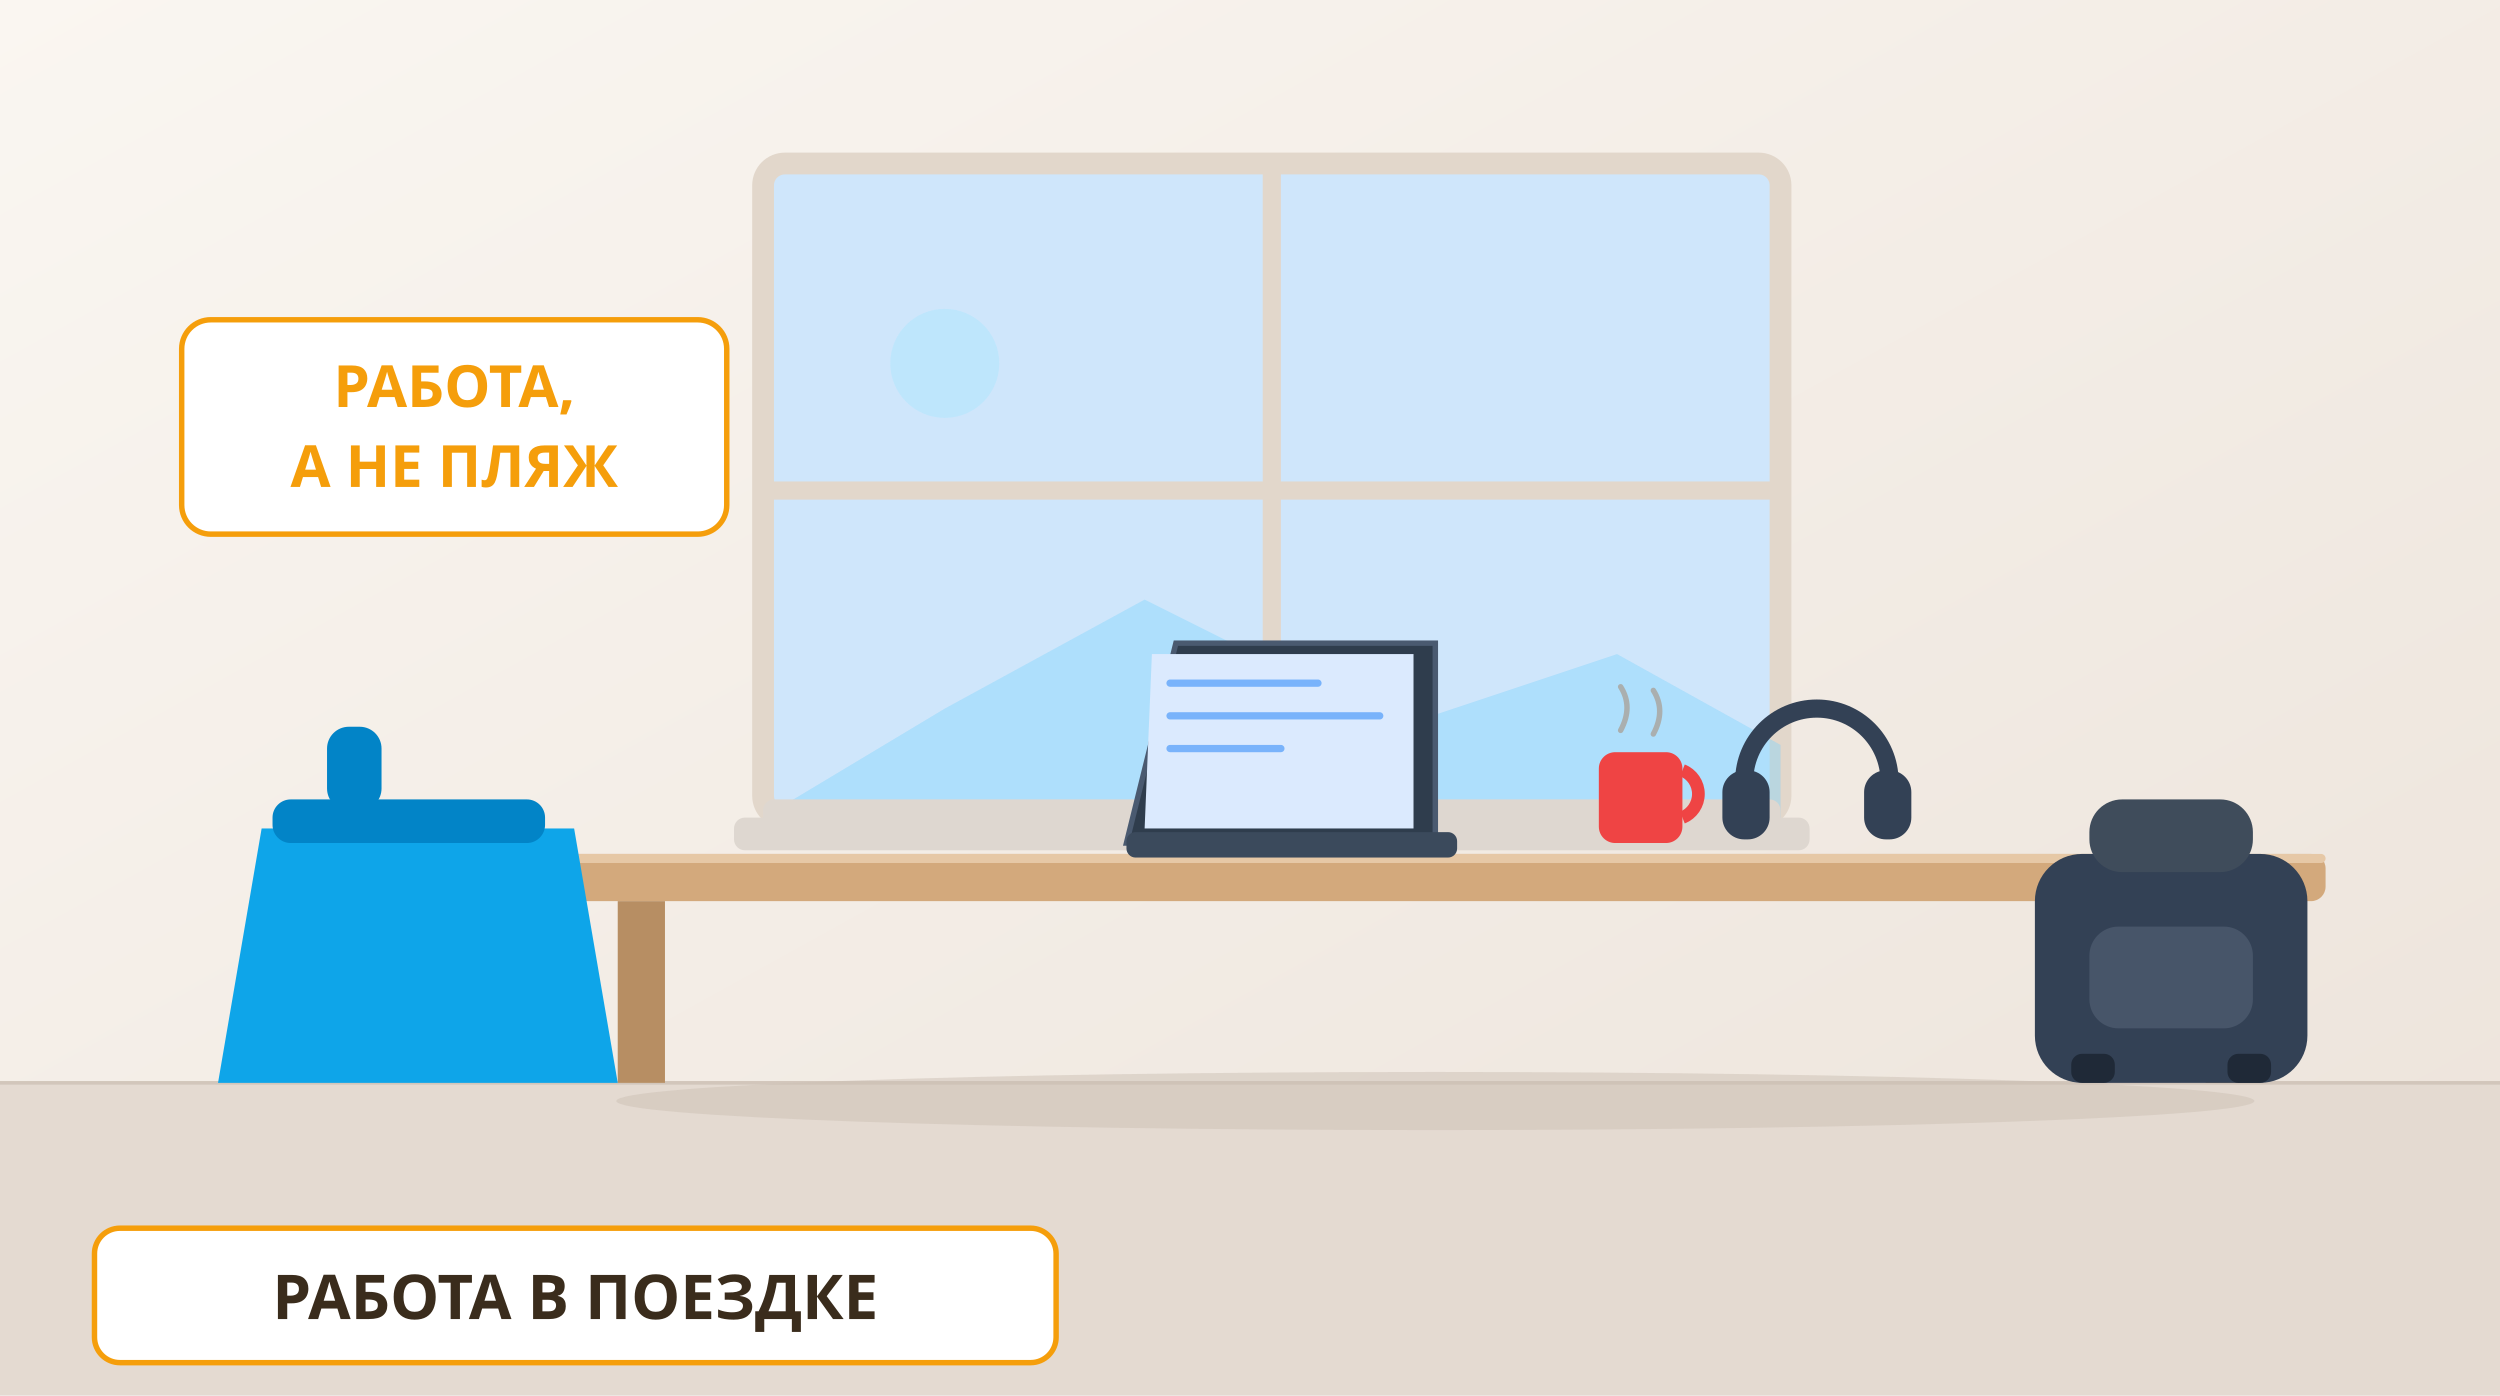
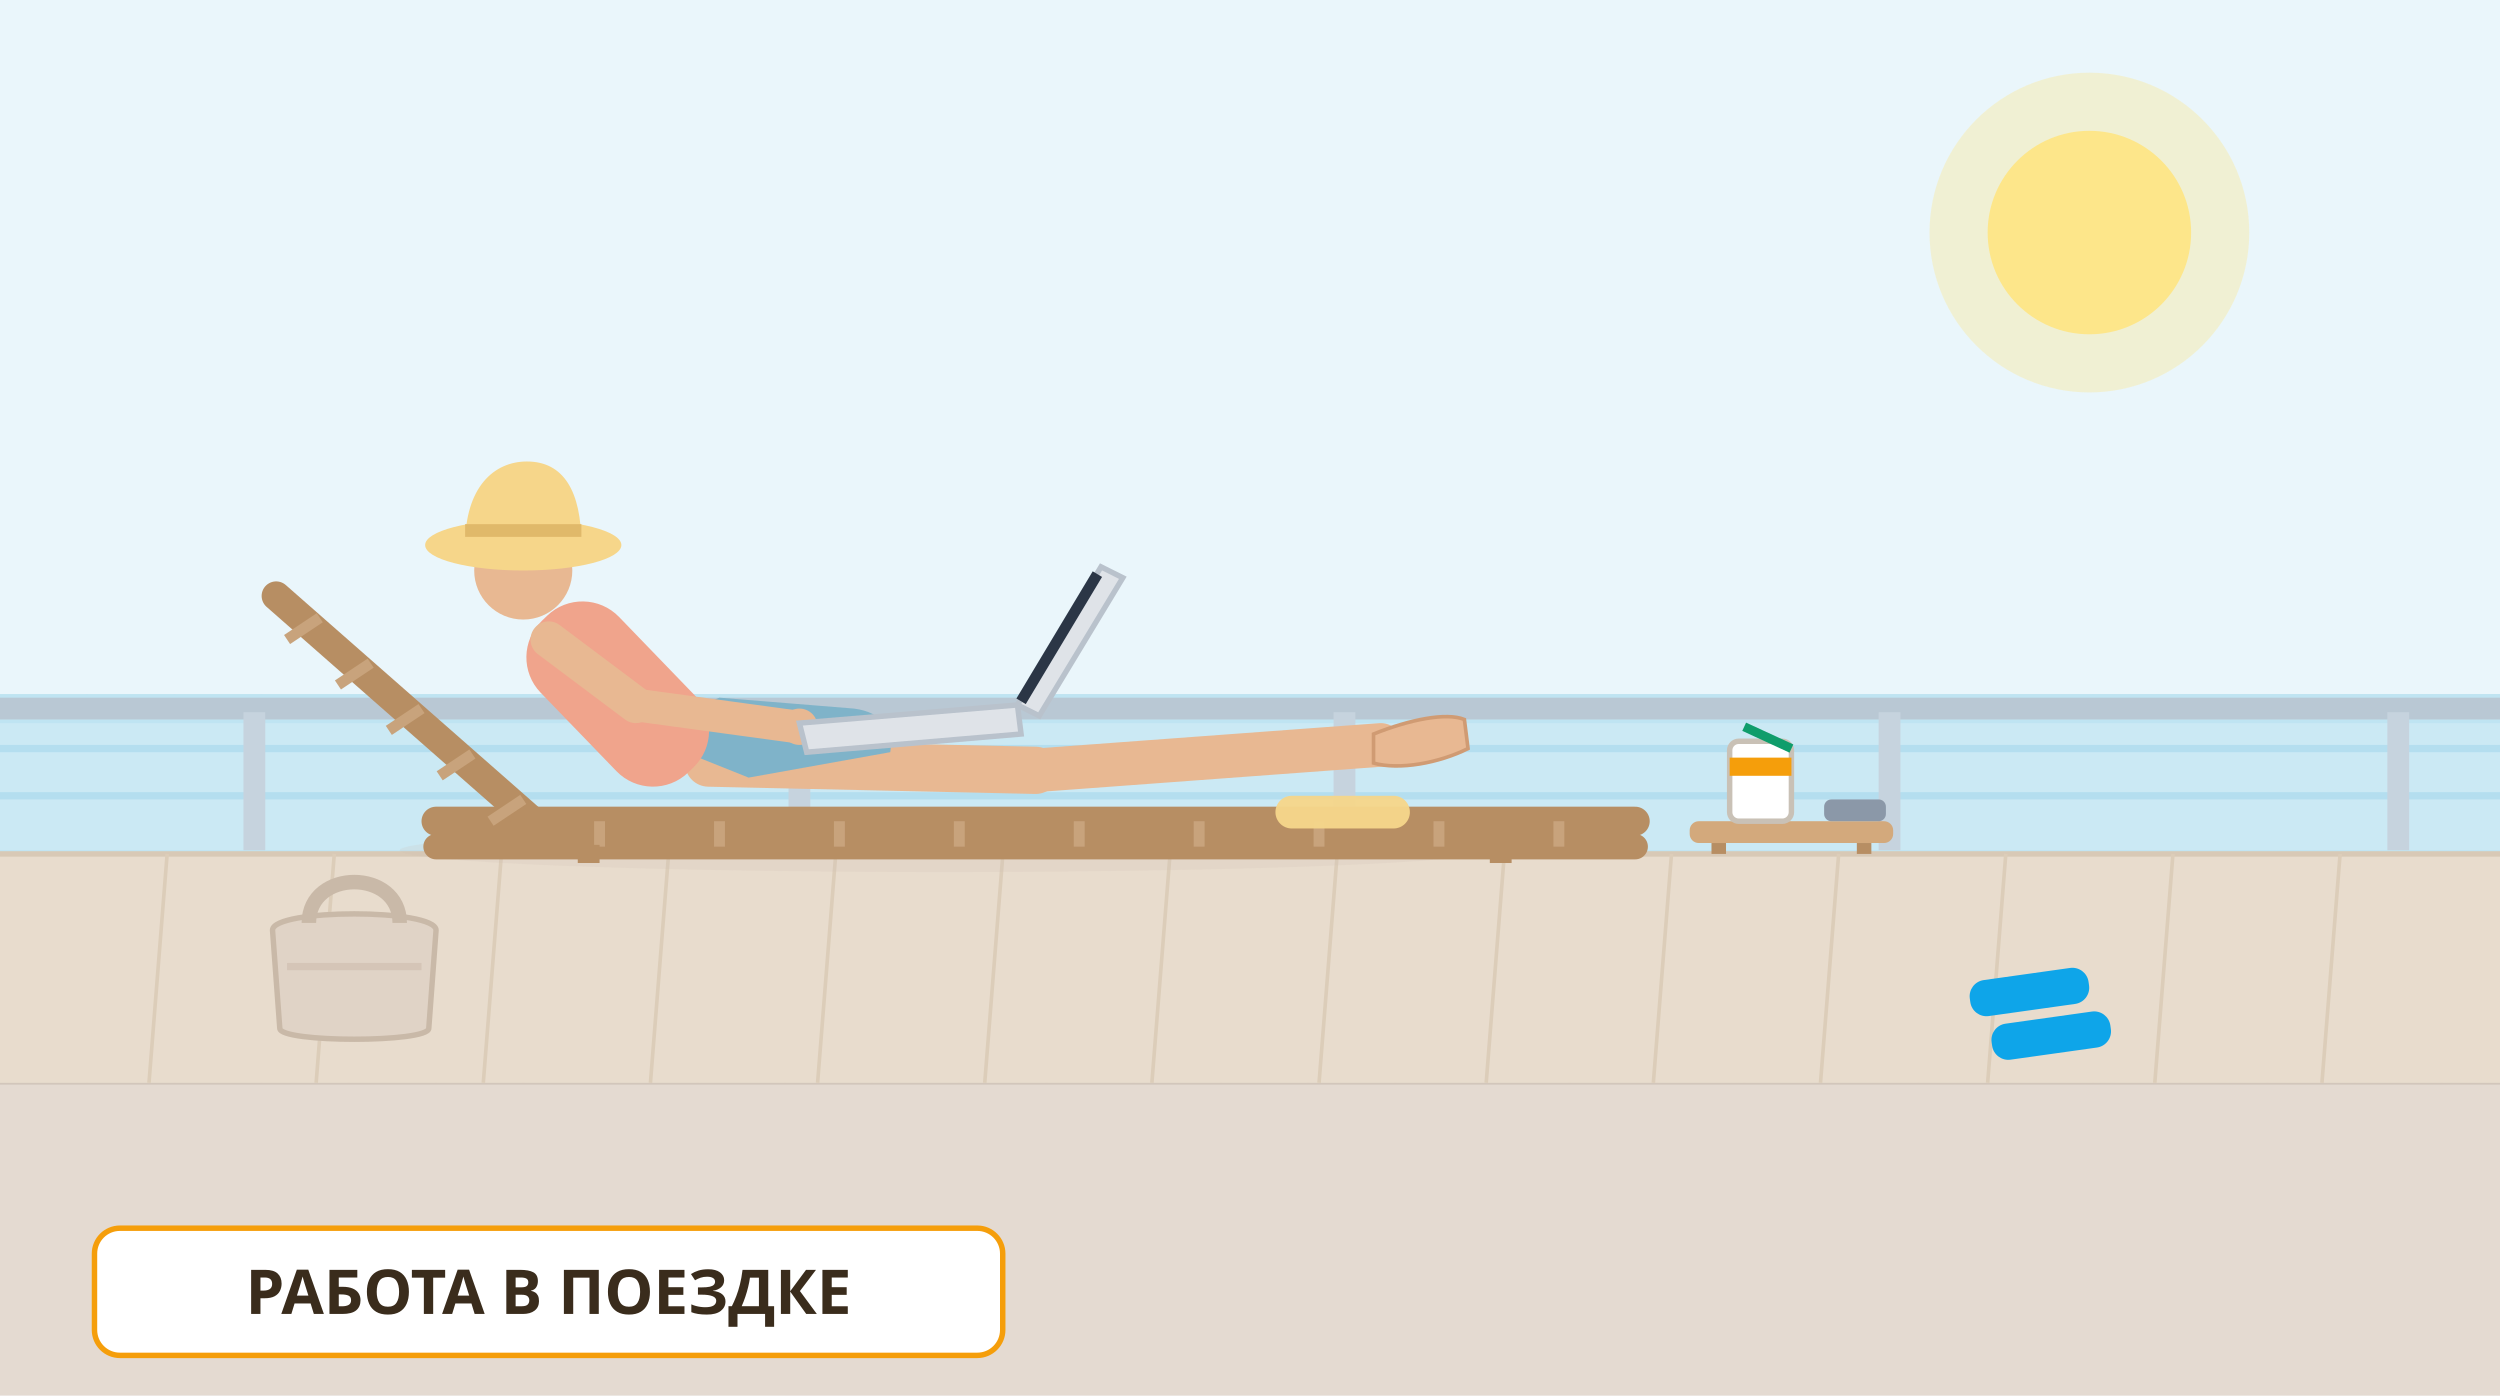
<svg xmlns="http://www.w3.org/2000/svg" viewBox="0 0 1376 768" width="1376" height="768">
  <defs>
    <linearGradient id="bg" x1="0%" y1="0%" x2="100%" y2="100%">
      <stop offset="0%" stop-color="#faf6f1" />
      <stop offset="100%" stop-color="#ece3da" />
    </linearGradient>
  </defs>
  <rect width="1376" height="768" fill="url(#bg)" />
  <rect x="0" y="596" width="1376" height="172" fill="#e4dad1" />
  <line x1="0" y1="596" x2="1376" y2="596" stroke="#d2c6bb" stroke-width="2" />
-   <rect x="420" y="90" width="560" height="360" rx="12" fill="#cfe6fb" />
-   <rect x="420" y="90" width="560" height="360" rx="12" fill="none" stroke="#e2d7cb" stroke-width="12" />
-   <line x1="700" y1="90" x2="700" y2="450" stroke="#e2d7cb" stroke-width="10" />
-   <line x1="420" y1="270" x2="980" y2="270" stroke="#e2d7cb" stroke-width="10" />
-   <rect x="404" y="450" width="592" height="18" rx="6" fill="#ded7d0" />
-   <g fill="#bae6fd" opacity="0.8">
-     <circle cx="520" cy="200" r="30" />
-     <path d="M420 450 h560 v-40 l-90 -50 l-120 40 l-140 -70 l-110 60 z" fill="#7dd3fc" opacity="0.5" />
+   <g stroke="#7c6a58" stroke-opacity="0.055" stroke-width="1">
+     <line x1="48" y1="40" x2="48" y2="596" />
+     <line x1="96" y1="40" x2="96" y2="596" />
+     <line x1="144" y1="40" x2="144" y2="596" />
+     <line x1="192" y1="40" x2="192" y2="596" />
+     <line x1="240" y1="40" x2="240" y2="596" />
+     <line x1="288" y1="40" x2="288" y2="596" />
+     <line x1="336" y1="40" x2="336" y2="596" />
+     <line x1="384" y1="40" x2="384" y2="596" />
+     <line x1="432" y1="40" x2="432" y2="596" />
+     <line x1="480" y1="40" x2="480" y2="596" />
+     <line x1="528" y1="40" x2="528" y2="596" />
+     <line x1="576" y1="40" x2="576" y2="596" />
+     <line x1="624" y1="40" x2="624" y2="596" />
+     <line x1="672" y1="40" x2="672" y2="596" />
+     <line x1="720" y1="40" x2="720" y2="596" />
+     <line x1="768" y1="40" x2="768" y2="596" />
+     <line x1="816" y1="40" x2="816" y2="596" />
+     <line x1="864" y1="40" x2="864" y2="596" />
+     <line x1="912" y1="40" x2="912" y2="596" />
+     <line x1="960" y1="40" x2="960" y2="596" />
+     <line x1="1008" y1="40" x2="1008" y2="596" />
+     <line x1="1056" y1="40" x2="1056" y2="596" />
+     <line x1="1104" y1="40" x2="1104" y2="596" />
+     <line x1="1152" y1="40" x2="1152" y2="596" />
+     <line x1="1200" y1="40" x2="1200" y2="596" />
+     <line x1="1248" y1="40" x2="1248" y2="596" />
+     <line x1="1296" y1="40" x2="1296" y2="596" />
+     <line x1="1344" y1="40" x2="1344" y2="596" />
+     <line x1="0" y1="88" x2="1376" y2="88" />
+     <line x1="0" y1="136" x2="1376" y2="136" />
+     <line x1="0" y1="184" x2="1376" y2="184" />
+     <line x1="0" y1="232" x2="1376" y2="232" />
+     <line x1="0" y1="280" x2="1376" y2="280" />
+     <line x1="0" y1="328" x2="1376" y2="328" />
+     <line x1="0" y1="376" x2="1376" y2="376" />
+     <line x1="0" y1="424" x2="1376" y2="424" />
+     <line x1="0" y1="472" x2="1376" y2="472" />
+     <line x1="0" y1="520" x2="1376" y2="520" />
+     <line x1="0" y1="568" x2="1376" y2="568" />
  </g>
-   <rect x="420" y="440" width="560" height="16" rx="6" fill="#ded7d0" />
-   <ellipse cx="790" cy="606" rx="450.8" ry="16" fill="#cdc0b5" fill-opacity="0.5" />
-   <rect x="300" y="470" width="980" height="26" rx="8" fill="#d3a97c" />
-   <rect x="300" y="470" width="980" height="5" rx="2.5" fill="#e6c8a6" />
-   <rect x="340" y="496" width="26" height="100" fill="#b78e63" />
-   <rect x="1214" y="496" width="26" height="100" fill="#b78e63" />
-   <polygon points="620,464 790,464 790,354 647.2,354" fill="#2f3d4d" stroke="#4a5a70" stroke-width="3" />
-   <polygon points="634,360 778,360 778,456 630,456" fill="#dbeafe" />
-   <g stroke="#60a5fa" stroke-width="4" stroke-linecap="round" opacity="0.8">
-     <line x1="644" y1="376" x2="725.4" y2="376" />
-     <line x1="644" y1="394" x2="759.4" y2="394" />
-     <line x1="644" y1="412" x2="705" y2="412" />
+   <rect x="0" y="0" width="1376" height="382" fill="#eaf6fb" />
+   <circle cx="1150" cy="128" r="88" fill="#fde68a" opacity="0.35" />
+   <circle cx="1150" cy="128" r="56" fill="#fde68a" />
+   <rect x="0" y="382" width="1376" height="88" fill="#bfe4f2" />
+   <path d="M0 412 L1376 412" stroke="#a3d7ec" stroke-width="4" />
+   <path d="M0 438 L1376 438" stroke="#a3d7ec" stroke-width="4" />
+   <rect x="0" y="384" width="1376" height="12" fill="#b9c8d4" />
+   <rect x="0" y="398" width="1376" height="70" fill="#ffffff" opacity="0.18" />
+   <rect x="134" y="392" width="12" height="76" fill="#c6d3de" />
+   <rect x="434" y="392" width="12" height="76" fill="#c6d3de" />
+   <rect x="734" y="392" width="12" height="76" fill="#c6d3de" />
+   <rect x="1034" y="392" width="12" height="76" fill="#c6d3de" />
+   <rect x="1314" y="392" width="12" height="76" fill="#c6d3de" />
+   <rect x="0" y="470" width="1376" height="126" fill="#e8dccd" />
+   <path d="M0 470 L1376 470" stroke="#d8c9b6" stroke-width="3" />
+   <path d="M92 470 L82 596" stroke="#dccdb9" stroke-width="2" />
+   <path d="M184 470 L174 596" stroke="#dccdb9" stroke-width="2" />
+   <path d="M276 470 L266 596" stroke="#dccdb9" stroke-width="2" />
+   <path d="M368 470 L358 596" stroke="#dccdb9" stroke-width="2" />
+   <path d="M460 470 L450 596" stroke="#dccdb9" stroke-width="2" />
+   <path d="M552 470 L542 596" stroke="#dccdb9" stroke-width="2" />
+   <path d="M644 470 L634 596" stroke="#dccdb9" stroke-width="2" />
+   <path d="M736 470 L726 596" stroke="#dccdb9" stroke-width="2" />
+   <path d="M828 470 L818 596" stroke="#dccdb9" stroke-width="2" />
+   <path d="M920 470 L910 596" stroke="#dccdb9" stroke-width="2" />
+   <path d="M1012 470 L1002 596" stroke="#dccdb9" stroke-width="2" />
+   <path d="M1104 470 L1094 596" stroke="#dccdb9" stroke-width="2" />
+   <path d="M1196 470 L1186 596" stroke="#dccdb9" stroke-width="2" />
+   <path d="M1288 470 L1278 596" stroke="#dccdb9" stroke-width="2" />
+   <ellipse cx="520" cy="468" rx="300" ry="12" fill="#cdc0b5" fill-opacity="0.18" />
+   <path d="M240 452 L900 452" stroke="#b78e63" stroke-width="16" stroke-linecap="round" />
+   <path d="M240 466 L900 466" stroke="#b78e63" stroke-width="14" stroke-linecap="round" />
+   <path d="M300 458 L152 328" stroke="#b78e63" stroke-width="16" stroke-linecap="round" />
+   <path d="M330 452 L330 466" stroke="#c8a37c" stroke-width="6" />
+   <path d="M396 452 L396 466" stroke="#c8a37c" stroke-width="6" />
+   <path d="M462 452 L462 466" stroke="#c8a37c" stroke-width="6" />
+   <path d="M528 452 L528 466" stroke="#c8a37c" stroke-width="6" />
+   <path d="M594 452 L594 466" stroke="#c8a37c" stroke-width="6" />
+   <path d="M660 452 L660 466" stroke="#c8a37c" stroke-width="6" />
+   <path d="M726 452 L726 466" stroke="#c8a37c" stroke-width="6" />
+   <path d="M792 452 L792 466" stroke="#c8a37c" stroke-width="6" />
+   <path d="M858 452 L858 466" stroke="#c8a37c" stroke-width="6" />
+   <path d="M288 440 L270 452" stroke="#c8a37c" stroke-width="6" />
+   <path d="M260 415 L242 427" stroke="#c8a37c" stroke-width="6" />
+   <path d="M232 390 L214 402" stroke="#c8a37c" stroke-width="6" />
+   <path d="M204 365 L186 377" stroke="#c8a37c" stroke-width="6" />
+   <path d="M176 340 L158 352" stroke="#c8a37c" stroke-width="6" />
+   <path d="M330 470 L318 470 M820 470 L832 470" stroke="#b78e63" stroke-width="10" />
+   <g>
+     <path d="M390 420 L570 424" stroke="#e8b892" stroke-width="26" stroke-linecap="round" fill="none" />
+     <path d="M570 424 L760 410" stroke="#e8b892" stroke-width="24" stroke-linecap="round" fill="none" />
+     <path d="M756 404 C 776 396 796 392 806 396 L808 412 C 792 420 770 424 756 420 Z" fill="#e8b892" stroke="#d09b73" stroke-width="2" />
+     <path d="M382 416 C 378 400 384 388 396 384 L470 390 C 486 392 492 402 490 414 L412 428 Z" fill="#7fb3c9" />
+     <g transform="translate(340 382) rotate(-44)">
+       <rect x="-30" y="-58" width="60" height="116" rx="28" fill="#f0a48c" />
+     </g>
+     <circle cx="288" cy="314" r="27" fill="#e8b892" />
+     <ellipse cx="288" cy="300" rx="54" ry="14" fill="#f6d68a" />
+     <path d="M256 300 C 256 268 272 254 290 254 C 310 254 320 270 320 300 Z" fill="#f6d68a" />
+     <path d="M256 292 L320 292" stroke="#e0b96a" stroke-width="7" />
+     <path d="M302 352 L350 388" stroke="#e8b892" stroke-width="20" stroke-linecap="round" />
+     <path d="M350 388 L438 400" stroke="#e8b892" stroke-width="18" stroke-linecap="round" />
+     <circle cx="440" cy="400" r="10" fill="#e8b892" />
+     <polygon points="440,398 560,388 562,404 444,414" fill="#dfe3e8" stroke="#b9c2cc" stroke-width="3" />
+     <polygon points="560,388 606,312 618,318 572,394" fill="#dfe3e8" stroke="#b9c2cc" stroke-width="3" />
+     <path d="M562 386 L604 316" stroke="#2b3646" stroke-width="6" />
  </g>
-   <rect x="620" y="458" width="182" height="14" rx="5" fill="#3b4a5c" />
-   <rect x="880" y="414" width="46" height="50" rx="9" fill="#ef4444" />
-   <path d="M926 424 a14 14 0 0 1 0 26" fill="none" stroke="#ef4444" stroke-width="7" />
-   <path d="M892 402 q7 -13 0 -24 M910 404 q7 -13 0 -24" fill="none" stroke="#a89b8e" stroke-width="3" stroke-linecap="round" opacity="0.7" />
-   <path d="M120 596 h220 l-24 -140 h-172 z" fill="#0ea5e9" />
-   <rect x="150" y="440" width="150" height="24" rx="10" fill="#0284c7" />
-   <rect x="180" y="400" width="30" height="46" rx="12" fill="#0284c7" />
+   <rect x="930" y="452" width="112" height="12" rx="5" fill="#d3a97c" />
+   <path d="M946 464 L946 470 M1026 464 L1026 470" stroke="#b78e63" stroke-width="8" />
+   <rect x="952" y="408" width="34" height="44" rx="5" fill="#ffffff" stroke="#c9c1b6" stroke-width="3" />
+   <path d="M952 422 L986 422" stroke="#f59e0b" stroke-width="10" />
+   <path d="M986 412 L960 400" stroke="#0f9d6b" stroke-width="5" />
+   <rect x="1004" y="440" width="34" height="12" rx="4" fill="#8b98a8" />
+   <g fill="#0ea5e9">
+     <rect x="1084" y="536" width="66" height="20" rx="9" transform="rotate(-8 1117 546)" />
+     <rect x="1096" y="560" width="66" height="20" rx="9" transform="rotate(-8 1129 570)" />
+   </g>
+   <rect x="702" y="438" width="74" height="18" rx="9" fill="#f6d68a" opacity="0.95" />
+   <path d="M150 512 C 150 500 240 500 240 512 L236 566 C 236 574 154 574 154 566 Z" fill="#e0d3c6" stroke="#c9b9a8" stroke-width="3" />
+   <path d="M170 508 C 170 478 220 478 220 508" fill="none" stroke="#c9b9a8" stroke-width="8" />
+   <path d="M158 532 L232 532" stroke="#d5c5b7" stroke-width="4" />
  <g>
-     <rect x="1120" y="470" width="150" height="126" rx="26" fill="#334155" />
-     <rect x="1150" y="440" width="90" height="40" rx="18" fill="#3f4c5b" />
-     <rect x="1150" y="510" width="90" height="56" rx="16" fill="#475569" />
-     <rect x="1140" y="580" width="24" height="16" rx="6" fill="#1f2937" />
-     <rect x="1226" y="580" width="24" height="16" rx="6" fill="#1f2937" />
+     <rect x="52.0" y="676" width="499.9" height="70" rx="14" fill="#ffffff" stroke="#f59e0b" stroke-width="3" />
+     <text x="301.9" y="723.2" font-family="system-ui, sans-serif" font-size="34" font-weight="800" fill="#3a2c1c" text-anchor="middle">РАБОТА В ПОЕЗДКЕ</text>
  </g>
-   <path d="M960 430 a40 40 0 0 1 80 0" fill="none" stroke="#334155" stroke-width="10" stroke-linecap="round" />
-   <rect x="948" y="424" width="26" height="38" rx="12" fill="#334155" />
-   <rect x="1026" y="424" width="26" height="38" rx="12" fill="#334155" />
-   <rect x="100" y="176" width="300" height="118" rx="16" fill="#ffffff" stroke="#f59e0b" stroke-width="3" />
-   <text x="250" y="224" font-family="system-ui, sans-serif" font-size="32" font-weight="800" fill="#f59e0b" text-anchor="middle">РАБОТА,</text>
-   <text x="250" y="268" font-family="system-ui, sans-serif" font-size="32" font-weight="800" fill="#f59e0b" text-anchor="middle">А НЕ ПЛЯЖ</text>
-   <rect x="52" y="676" width="529.28" height="74" rx="14" fill="#ffffff" stroke="#f59e0b" stroke-width="3" />
-   <text x="316.64" y="726" font-family="system-ui, sans-serif" font-size="34" font-weight="800" fill="#3a2c1c" text-anchor="middle">РАБОТА В ПОЕЗДКЕ</text>
</svg>
